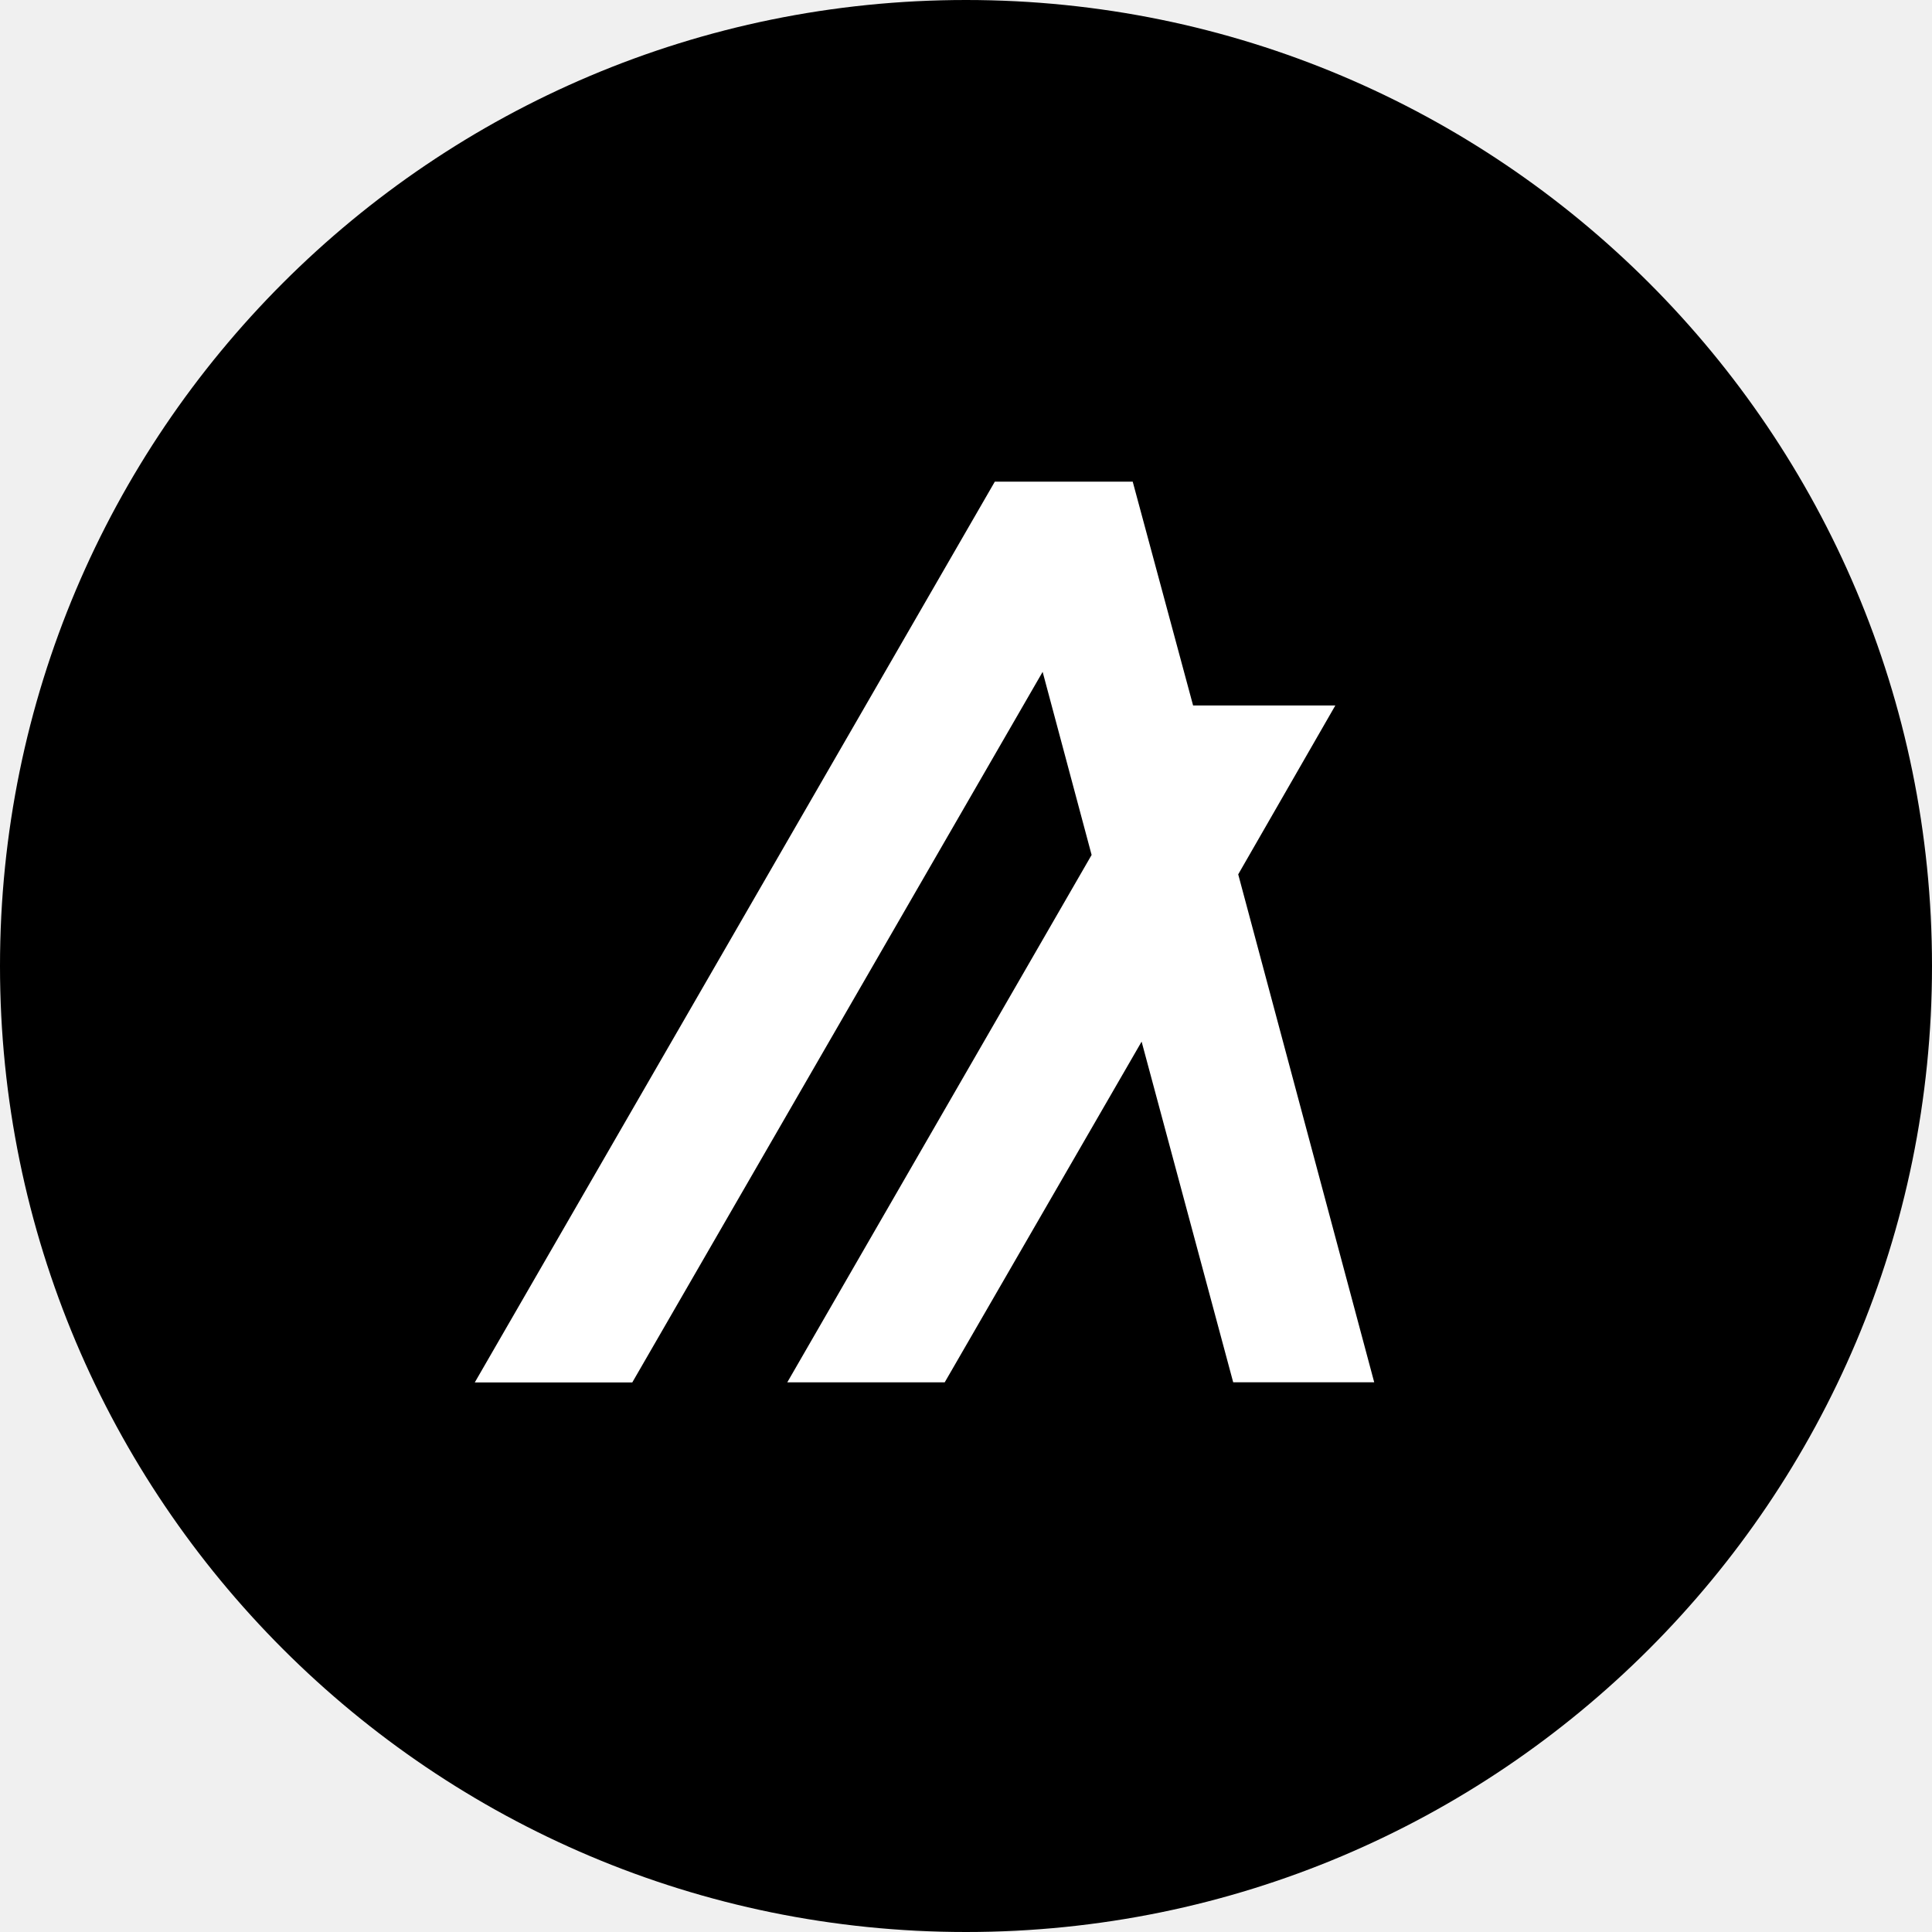
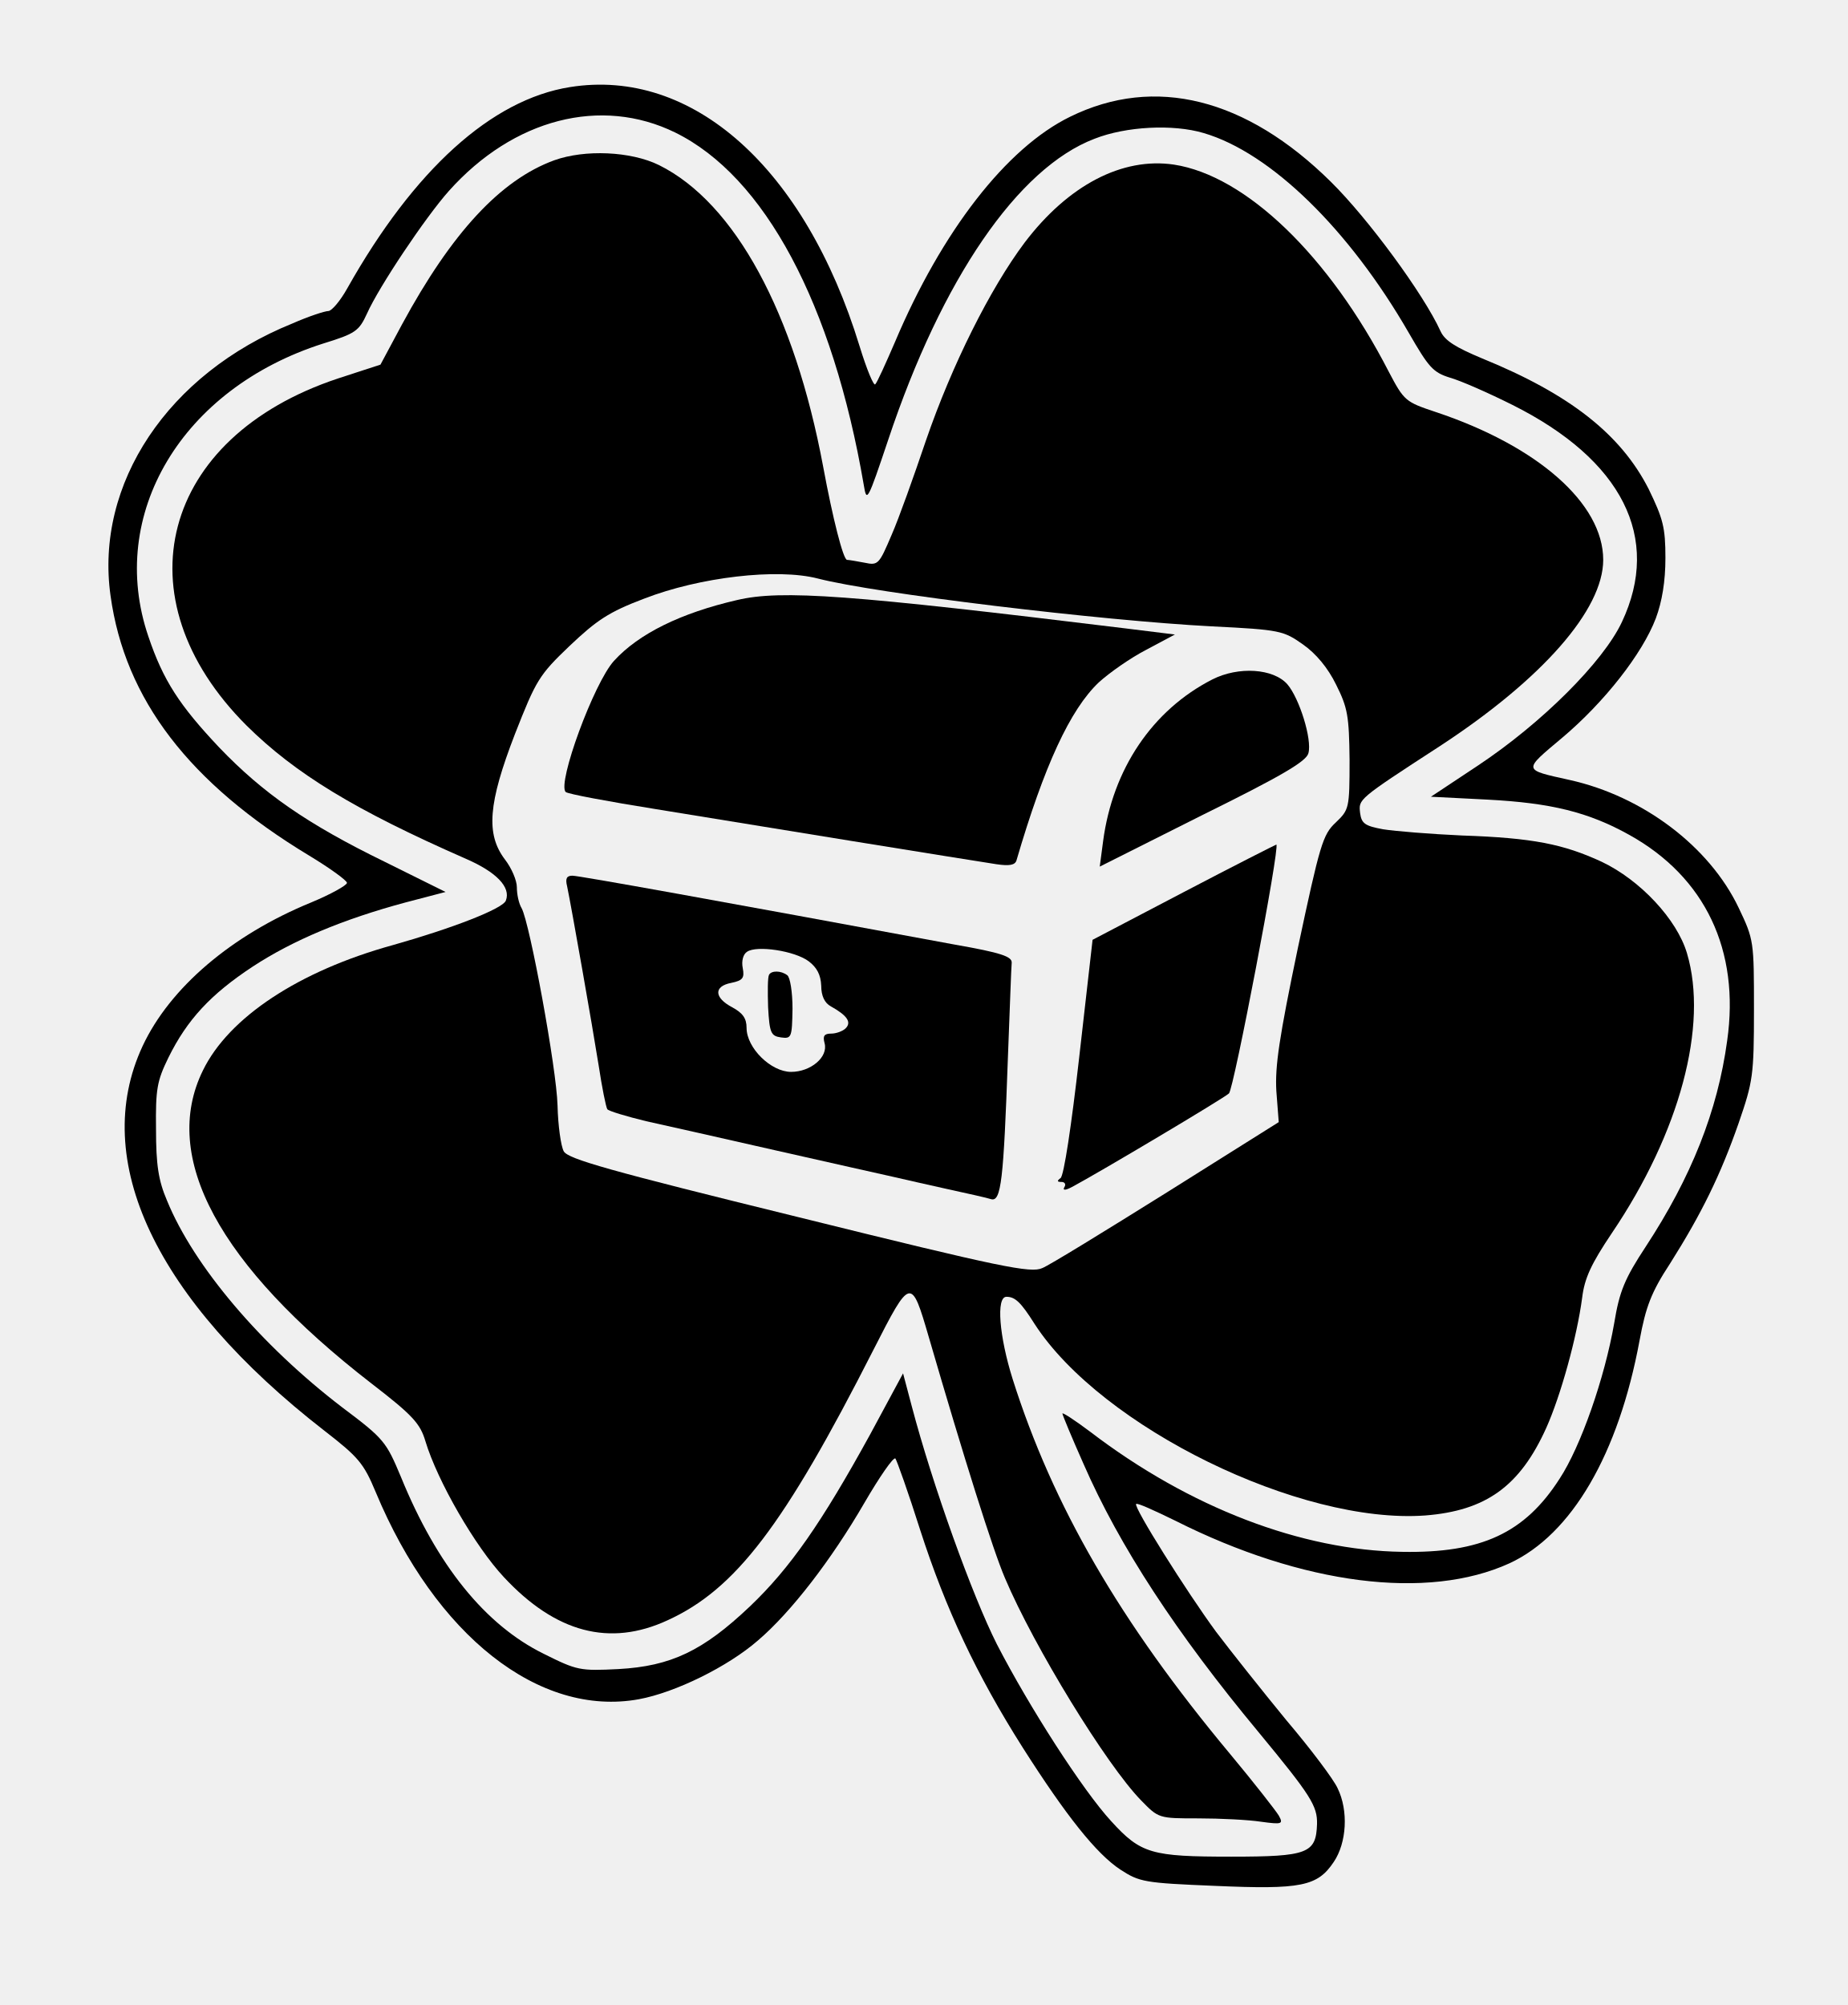
- <svg xmlns="http://www.w3.org/2000/svg" class="algo-icon" viewBox="0 0 256 256" fill="none">
-   <circle cx="128" cy="128" r="128" fill="black" />
-   <path d="M182.09 183.16H163.405L151.27 138.02L125.18 183.165H104.32L144.645 113.285L138.155 89.025L83.78 183.18H62.91L131.82 63.82H150.09L158.09 93.475H176.94L164.07 115.855L182.09 183.16Z" fill="white" />
+ <svg xmlns="http://www.w3.org/2000/svg" version="1.0" width="386pt" height="419pt" viewBox="0 0 386 419" preserveAspectRatio="xMidYMid meet">
+   <g transform="translate(0,419) scale(0.1,-0.1)" fill="#000000" stroke="none">
+     <path d="M1191 4008 c-164 -26 -326 -173 -465 -420 -15 -27 -33 -48 -40 -48 -7 0 -41 -11 -75 -26 -260 -105 -413 -335 -380 -569 30 -217 165 -392 415 -543 43 -26 79 -52 79 -57 0 -5 -34 -24 -75 -41 -166 -68 -295 -178 -352 -300 -111 -238 27 -530 380 -804 71 -55 82 -68 107 -128 125 -300 342 -471 550 -433 76 14 186 68 249 123 69 59 153 168 222 287 32 55 61 97 65 93 3 -4 27 -71 52 -150 53 -164 117 -301 214 -454 91 -143 154 -222 204 -255 40 -26 50 -28 197 -34 181 -8 215 -1 249 50 27 40 31 107 8 154 -8 18 -56 82 -107 142 -50 61 -116 144 -147 185 -61 83 -173 261 -167 267 2 3 39 -14 82 -35 266 -134 527 -167 698 -89 130 60 228 228 272 466 13 70 24 100 64 161 65 103 105 184 143 293 30 87 32 100 32 237 0 143 0 146 -32 213 -61 128 -200 233 -353 267 -99 22 -98 19 -16 88 88 74 168 176 196 250 13 35 20 77 20 126 0 64 -5 82 -35 144 -58 114 -164 198 -348 273 -55 23 -78 37 -87 57 -35 77 -151 235 -229 312 -177 175 -368 223 -545 136 -133 -65 -268 -239 -366 -471 -19 -44 -37 -84 -41 -88 -3 -5 -18 31 -33 80 -114 372 -349 582 -605 541z m220 -95 c187 -92 329 -358 394 -737 6 -37 8 -33 51 95 112 336 271 568 431 629 66 26 164 31 228 12 140 -41 304 -201 429 -418 41 -71 50 -82 85 -93 22 -6 81 -32 131 -57 230 -115 312 -278 229 -454 -39 -83 -167 -211 -301 -300 l-98 -65 118 -6 c133 -7 211 -26 297 -74 158 -88 231 -241 204 -430 -20 -147 -75 -285 -170 -430 -44 -67 -55 -93 -66 -160 -20 -115 -70 -258 -114 -325 -73 -114 -164 -156 -329 -153 -210 3 -444 92 -652 251 -32 24 -58 41 -58 38 0 -3 20 -51 44 -105 75 -172 194 -354 366 -561 109 -132 123 -154 122 -192 -2 -61 -19 -68 -179 -68 -167 0 -189 6 -251 74 -59 64 -171 238 -239 370 -51 101 -134 331 -178 498 l-18 68 -69 -128 c-101 -184 -167 -279 -251 -359 -98 -93 -165 -125 -275 -131 -80 -4 -86 -3 -156 32 -122 60 -223 185 -298 369 -31 74 -35 80 -123 146 -170 130 -310 295 -366 432 -18 42 -23 75 -23 149 -1 84 2 101 26 150 39 79 88 132 176 190 84 55 189 99 319 134 l84 22 -127 63 c-162 79 -254 143 -346 239 -83 88 -117 140 -148 232 -87 255 70 518 365 612 68 21 75 26 92 63 25 56 122 201 171 256 135 151 318 198 473 122z" />
+     <path d="M1158 3855 c-112 -41 -214 -151 -318 -343 l-45 -84 -89 -29 c-370 -123 -458 -458 -191 -725 102 -101 227 -177 457 -278 65 -28 96 -60 85 -88 -6 -17 -112 -58 -236 -93 -196 -54 -343 -151 -397 -262 -89 -181 33 -407 352 -654 87 -67 102 -84 113 -121 25 -83 104 -220 164 -284 108 -116 221 -146 342 -90 142 65 243 197 430 565 78 153 79 153 116 26 73 -251 134 -445 159 -503 61 -144 212 -390 284 -464 37 -38 37 -38 120 -38 46 0 105 -3 131 -7 44 -6 47 -5 37 13 -6 10 -52 69 -102 129 -230 276 -370 518 -454 783 -28 89 -35 172 -13 172 18 0 30 -11 59 -57 140 -216 555 -419 816 -400 127 10 198 61 253 183 30 67 64 189 75 272 5 41 19 71 62 135 142 210 202 434 157 585 -21 71 -98 153 -178 191 -80 37 -144 50 -292 55 -66 3 -140 9 -165 13 -38 7 -45 12 -48 34 -3 29 -7 27 167 140 214 140 341 285 341 389 0 118 -137 238 -350 309 -63 21 -66 23 -98 84 -125 243 -299 410 -449 433 -108 16 -221 -43 -312 -163 -72 -96 -152 -256 -206 -413 -25 -74 -57 -164 -72 -198 -26 -61 -28 -64 -56 -58 -16 3 -33 6 -37 6 -8 0 -30 87 -50 195 -60 321 -184 551 -343 630 -59 29 -155 33 -219 10z m551 -874 c119 -31 592 -88 824 -100 142 -7 149 -9 190 -38 27 -19 52 -49 69 -84 24 -48 27 -65 28 -157 0 -102 -1 -104 -29 -131 -27 -25 -33 -46 -79 -262 -39 -187 -48 -247 -45 -299 l5 -65 -234 -147 c-128 -80 -245 -152 -260 -158 -24 -11 -84 1 -508 106 -399 98 -483 122 -492 138 -6 11 -12 54 -13 96 -2 77 -58 381 -75 412 -6 10 -10 29 -10 44 0 14 -11 40 -25 58 -40 53 -35 117 21 262 44 112 50 123 114 184 57 54 82 71 156 99 116 45 278 64 363 42z" />
+     <path d="M1540 2936 c-117 -27 -205 -70 -257 -127 -42 -46 -119 -256 -101 -274 3 -4 89 -20 189 -36 201 -33 652 -106 711 -115 27 -4 39 -2 42 8 58 198 112 315 172 372 22 20 66 51 99 68 l60 32 -105 13 c-573 70 -717 81 -810 59z" />
+     <path d="M2533 2770 c-125 -64 -208 -187 -228 -338 l-7 -53 215 108 c164 81 217 112 221 129 8 29 -19 115 -44 144 -29 33 -102 38 -157 10z" />
+     <path d="M2474 2326 l-191 -100 -28 -246 c-16 -141 -32 -248 -39 -252 -8 -6 -7 -8 2 -8 7 0 10 -5 6 -11 -4 -7 2 -7 17 1 56 30 315 184 327 195 10 9 107 516 99 520 -1 0 -88 -44 -193 -99z" />
+     <path d="M1185 2338 c9 -43 53 -293 66 -375 7 -46 15 -86 18 -91 3 -4 40 -15 81 -25 41 -9 165 -37 275 -62 110 -25 218 -49 240 -54 22 -5 74 -17 115 -26 41 -9 82 -18 91 -21 21 -6 26 40 35 294 4 101 7 191 8 200 1 13 -22 21 -119 38 -486 90 -785 144 -799 144 -12 0 -15 -6 -11 -22z m505 -157 c17 -13 25 -28 26 -51 0 -21 7 -36 20 -43 34 -19 44 -33 31 -46 -6 -6 -20 -11 -30 -11 -15 0 -18 -5 -14 -20 8 -29 -29 -60 -70 -60 -42 0 -93 50 -93 92 0 20 -8 31 -30 43 -38 20 -39 44 -2 51 24 5 28 10 24 31 -3 15 1 29 9 34 20 14 100 2 129 -20z" />
+     <path d="M1607 2153 c-3 -5 -3 -35 -2 -68 3 -54 6 -60 27 -63 22 -3 23 0 24 60 0 35 -5 66 -11 70 -13 10 -33 10 -38 1z" />
+   </g>
</svg>
